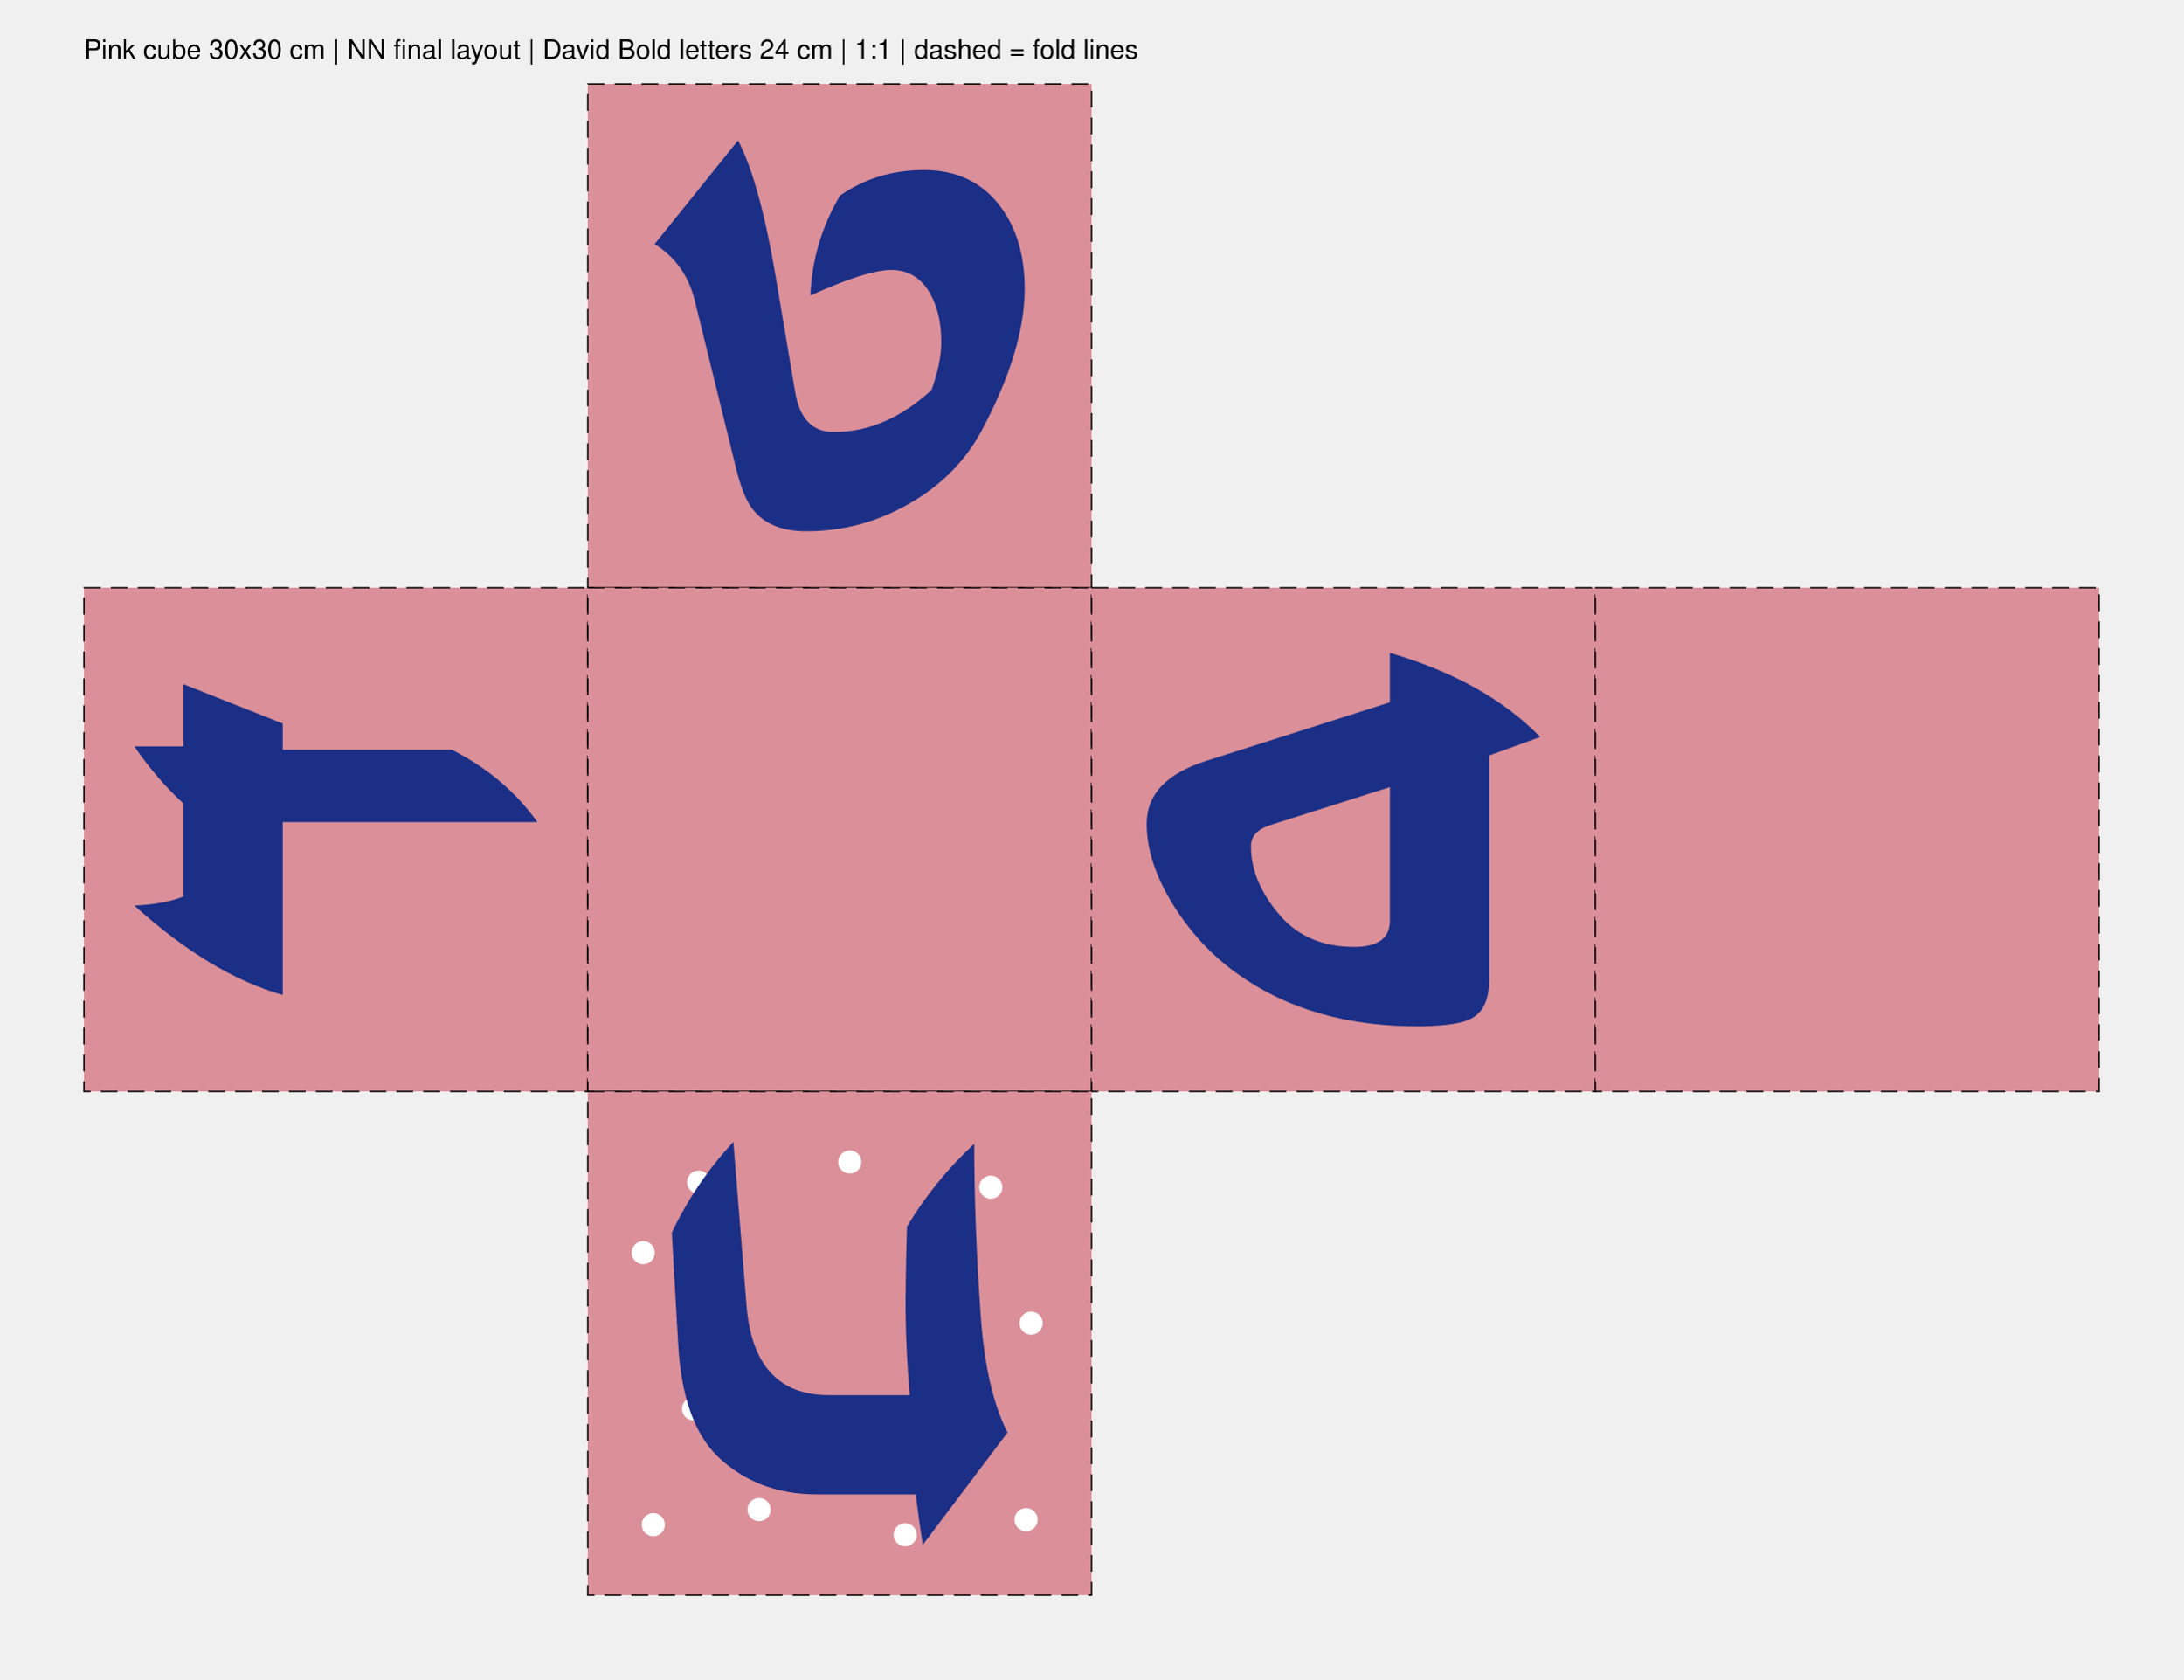
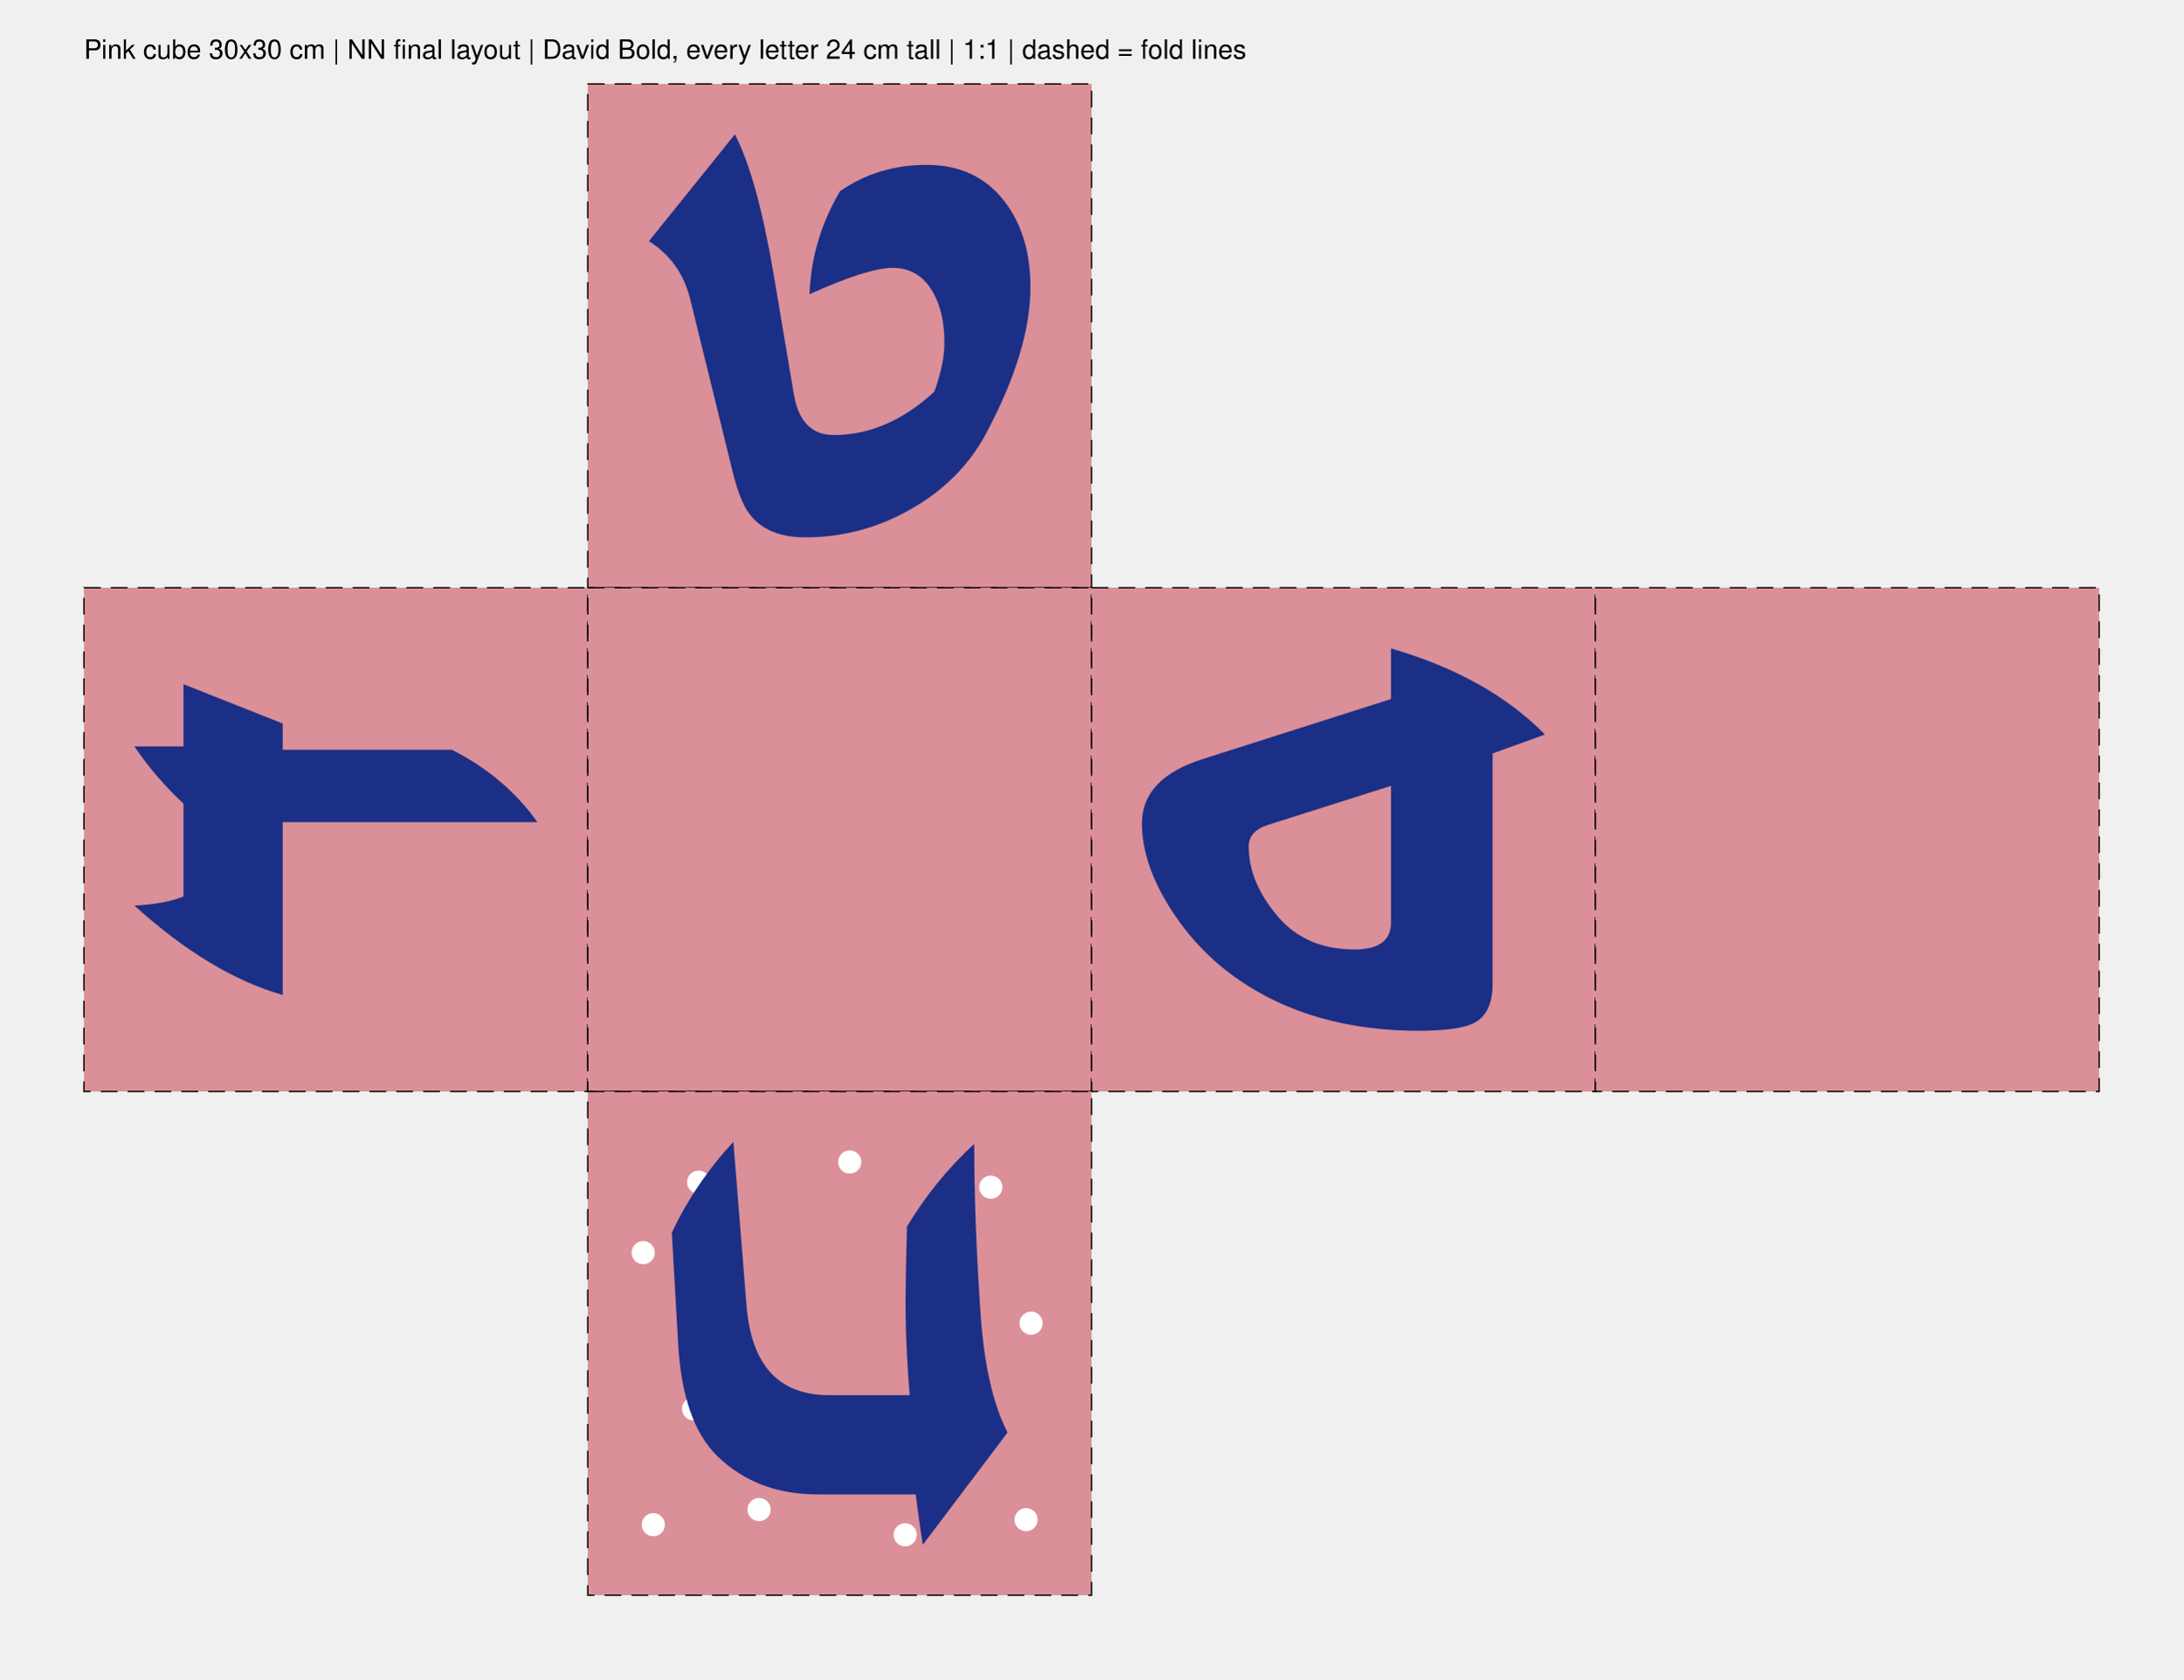
<svg xmlns="http://www.w3.org/2000/svg" width="130cm" height="100cm" viewBox="0 0 130 100">
  <rect x="35" y="5" width="30" height="30" fill="#db8f98" stroke="#000" stroke-width="0.08" stroke-dasharray="1 0.6" />
-   <path d="M1147 696Q1147 515 1020 276Q946 137 800 55Q659 -25 498 -25Q389 -25 338 41Q310 77 289 162L166 662Q139 771 47 829L295 1137Q359 1013 406 737L465 387Q485 270 580 270Q734 270 870 395Q898 473 899 532Q900 620 867 680Q827 752 750 752Q678 752 510 676Q516 834 598 973Q707 1049 848 1049Q991 1049 1072 944Q1147 847 1147 696Z" fill="#1b2f86" transform="translate(50.000 20.000) rotate(0) scale(0.020033 -0.020033) translate(-597.00 -556.00)" />
+   <path d="M1147 696Q1147 515 1020 276Q946 137 800 55Q659 -25 498 -25Q389 -25 338 41Q310 77 289 162L166 662Q139 771 47 829L295 1137Q359 1013 406 737L465 387Q485 270 580 270Q734 270 870 395Q898 473 899 532Q900 620 867 680Q827 752 750 752Q678 752 510 676Q516 834 598 973Q707 1049 848 1049Q991 1049 1072 944Q1147 847 1147 696Z" fill="#1b2f86" transform="translate(50.000 20.000) rotate(0) scale(0.020654 -0.020654) translate(-597.00 -556.00)" />
  <rect x="5" y="35" width="30" height="30" fill="#db8f98" stroke="#000" stroke-width="0.08" stroke-dasharray="1 0.6" />
  <path d="M969 991 852 696H774V193Q694 35 559 -61V696H45Q107 912 311 1137Q315 1047 338 991H614Q689 1072 784 1137V991Z" fill="#1b2f86" transform="translate(20.000 50.000) rotate(270) scale(0.020033 -0.020033) translate(-507.00 -538.00)" />
  <rect x="35" y="35" width="30" height="30" fill="#db8f98" stroke="#000" stroke-width="0.08" stroke-dasharray="1 0.6" />
  <rect x="65" y="35" width="30" height="30" fill="#db8f98" stroke="#000" stroke-width="0.08" stroke-dasharray="1 0.6" />
-   <path d="M1141 793Q1145 464 983 240Q903 129 782 53Q654 -27 539 -27Q408 -27 352 150L178 696H31Q113 978 281 1143L336 991H1004Q1090 991 1118 938Q1139 899 1141 793ZM905 590Q905 696 827 696H430L543 340Q561 283 606 283Q711 283 811 369Q905 450 905 590Z" fill="#1b2f86" transform="translate(80.000 50.000) rotate(90) scale(0.020033 -0.020033) translate(-586.05 -558.00)" />
+   <path d="M1141 793Q1145 464 983 240Q903 129 782 53Q654 -27 539 -27Q408 -27 352 150L178 696H31Q113 978 281 1143L336 991H1004Q1090 991 1118 938Q1139 899 1141 793ZM905 590Q905 696 827 696H430L543 340Q561 283 606 283Q711 283 811 369Q905 450 905 590Z" fill="#1b2f86" transform="translate(80.000 50.000) rotate(90) scale(0.020513 -0.020513) translate(-586.05 -558.00)" />
  <rect x="95" y="35" width="30" height="30" fill="#db8f98" stroke="#000" stroke-width="0.08" stroke-dasharray="1 0.6" />
  <rect x="35" y="65" width="30" height="30" fill="#db8f98" stroke="#000" stroke-width="0.08" stroke-dasharray="1 0.6" />
  <g transform="translate(50.0 80.0) rotate(180)">
    <circle cx="-11.10" cy="-10.50" r="0.69" fill="#fff" />
    <circle cx="-3.90" cy="-11.40" r="0.69" fill="#fff" />
    <circle cx="4.80" cy="-9.90" r="0.69" fill="#fff" />
    <circle cx="11.10" cy="-10.80" r="0.69" fill="#fff" />
    <circle cx="-8.40" cy="-4.80" r="0.69" fill="#fff" />
    <circle cx="0.30" cy="-6.30" r="0.69" fill="#fff" />
    <circle cx="8.70" cy="-3.90" r="0.69" fill="#fff" />
    <circle cx="-11.40" cy="1.20" r="0.69" fill="#fff" />
    <circle cx="-5.10" cy="3.30" r="0.69" fill="#fff" />
    <circle cx="6.90" cy="2.70" r="0.69" fill="#fff" />
    <circle cx="11.70" cy="5.40" r="0.69" fill="#fff" />
    <circle cx="-9.00" cy="9.30" r="0.69" fill="#fff" />
    <circle cx="-0.60" cy="10.80" r="0.69" fill="#fff" />
    <circle cx="8.40" cy="9.60" r="0.69" fill="#fff" />
  </g>
  <path d="M1053 213Q983 65 870 -57L831 428Q810 696 586 696H346Q357 558 358 453Q359 384 354 195Q272 58 154 -51Q154 185 135 455Q120 680 55 807L307 1141Q315 1092 328 991H621Q800 991 918 877Q1021 775 1034 545Z" fill="#1b2f86" transform="translate(50.000 80.000) rotate(180) scale(0.020033 -0.020033) translate(-554.00 -542.00)" />
-   <text x="5" y="3.5" font-size="1.6" font-family="Helvetica" fill="#000">Pink cube 30x30 cm | NN final layout | David Bold letters 24 cm | 1:1 | dashed = fold lines</text>
+   <text x="5" y="3.5" font-size="1.6" font-family="Helvetica" fill="#000">Pink cube 30x30 cm | NN final layout | David Bold, every letter 24 cm tall | 1:1 | dashed = fold lines</text>
</svg>
